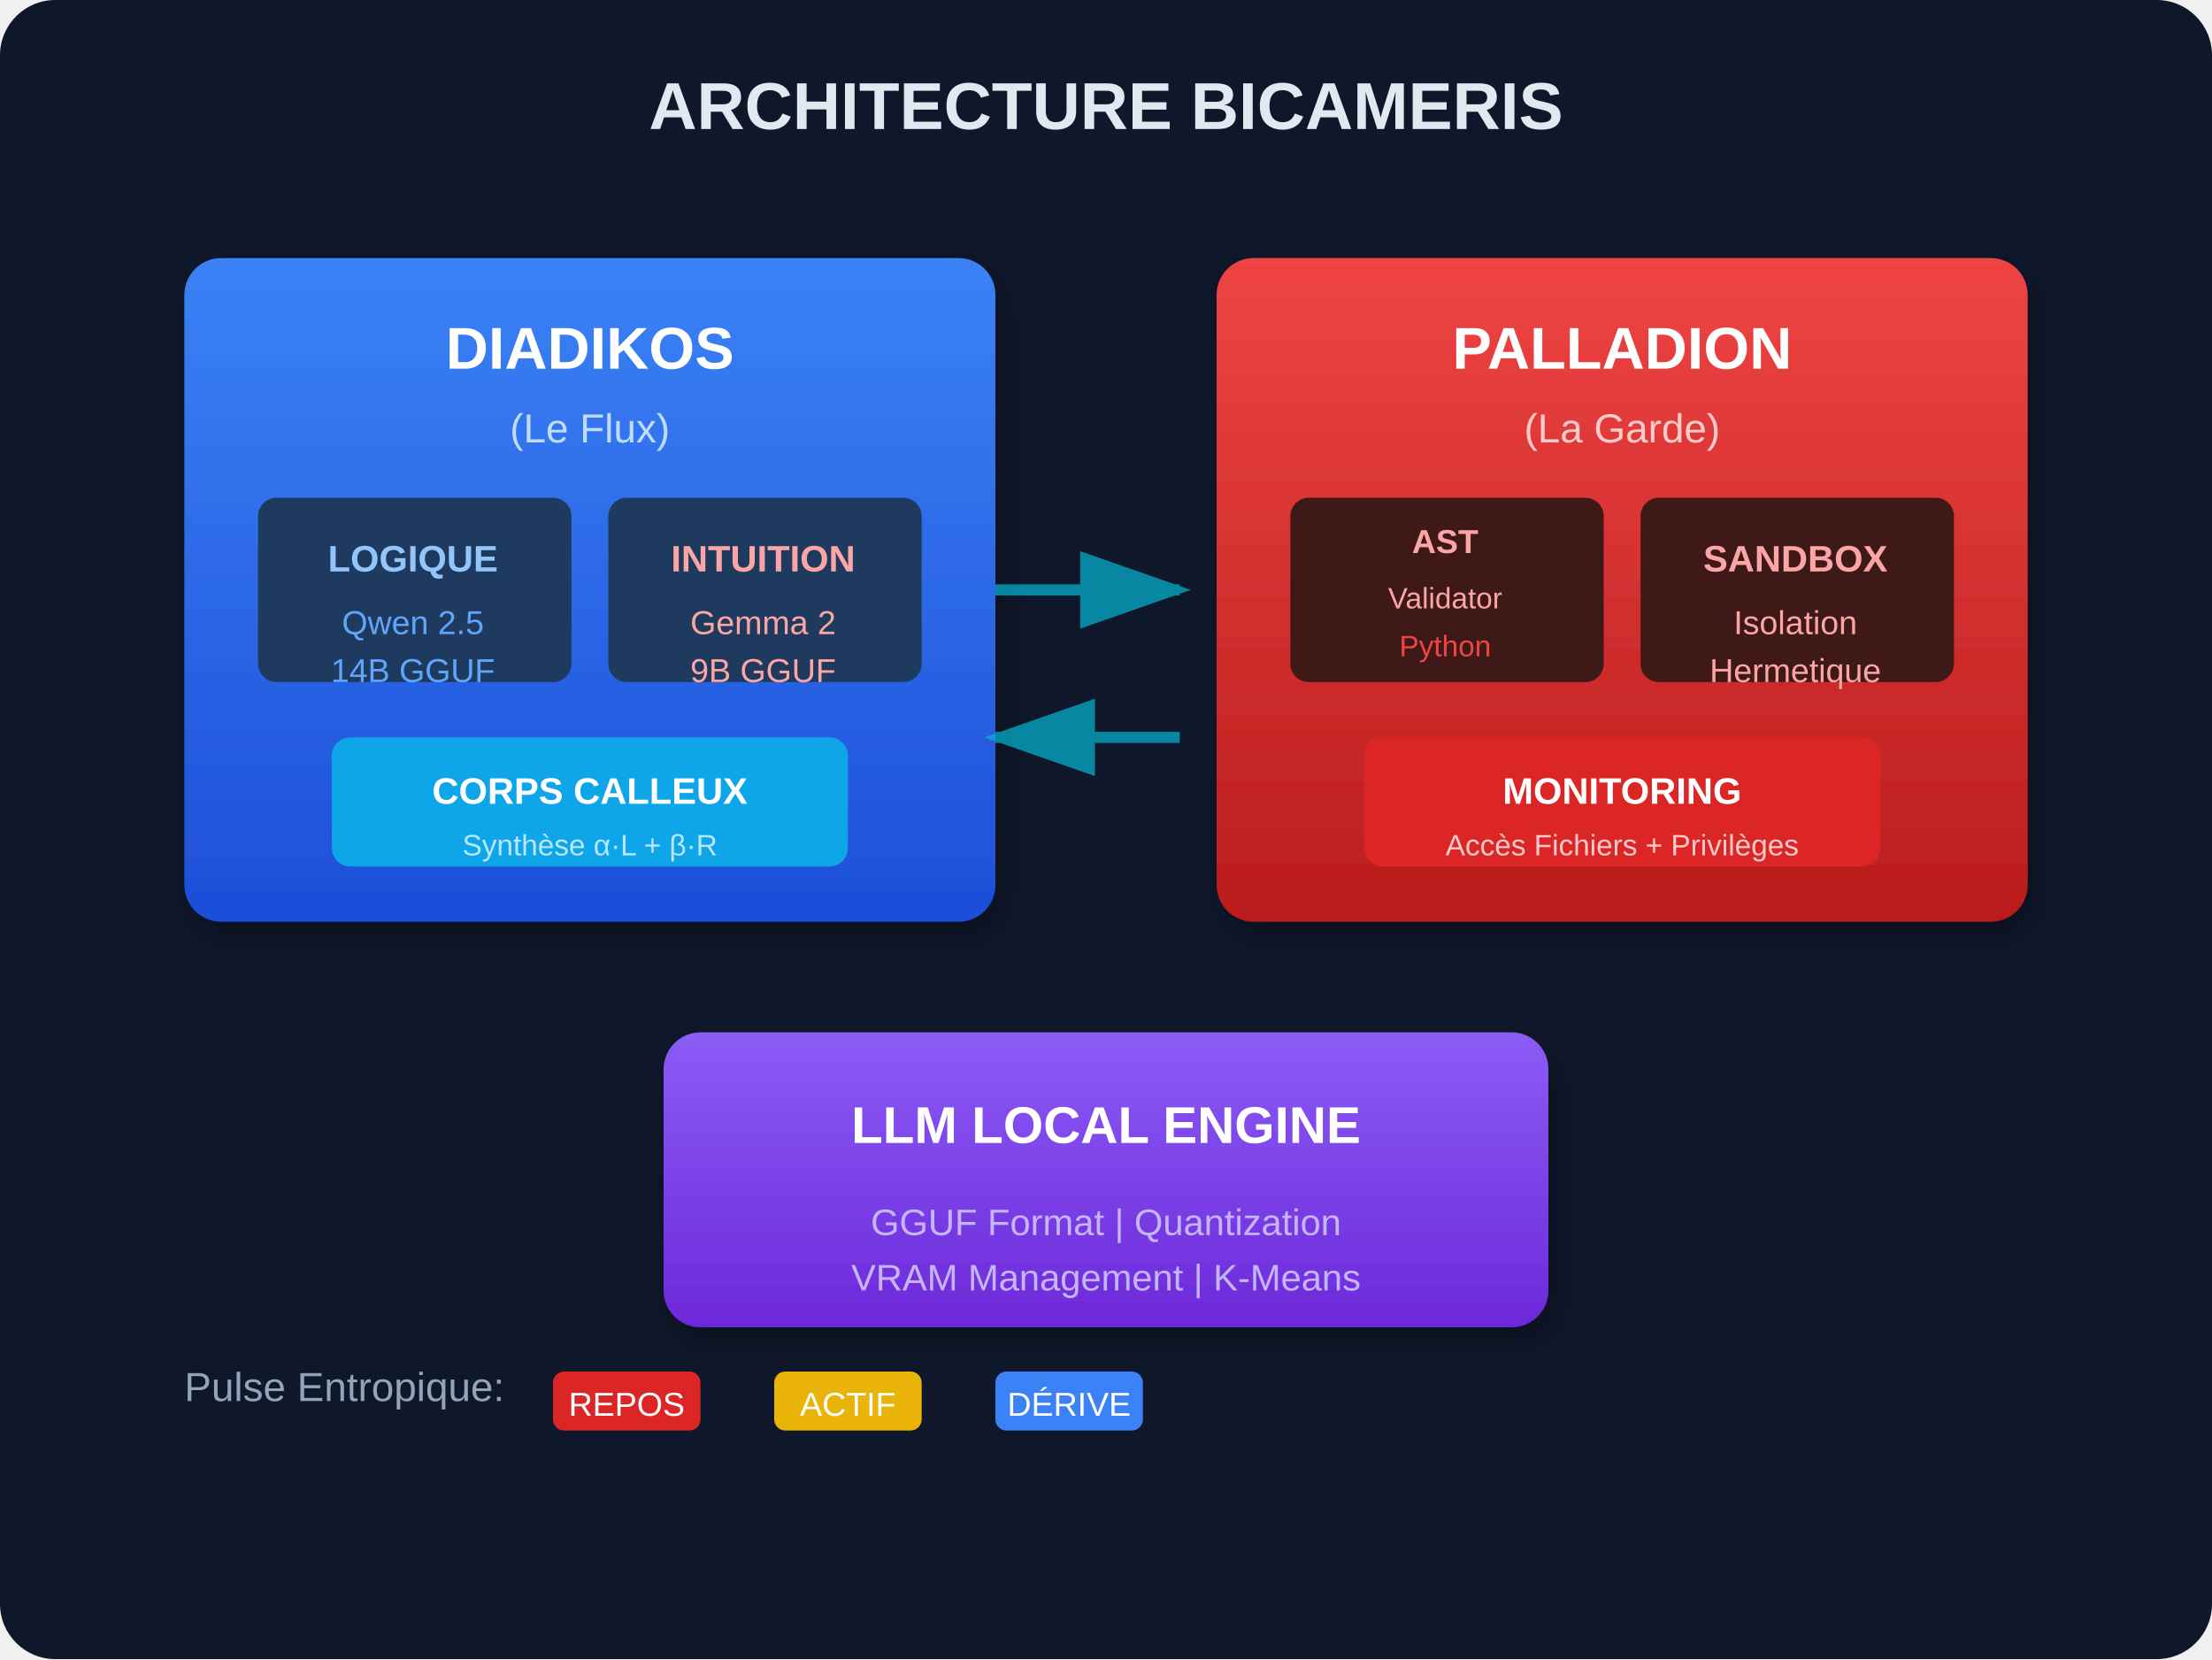
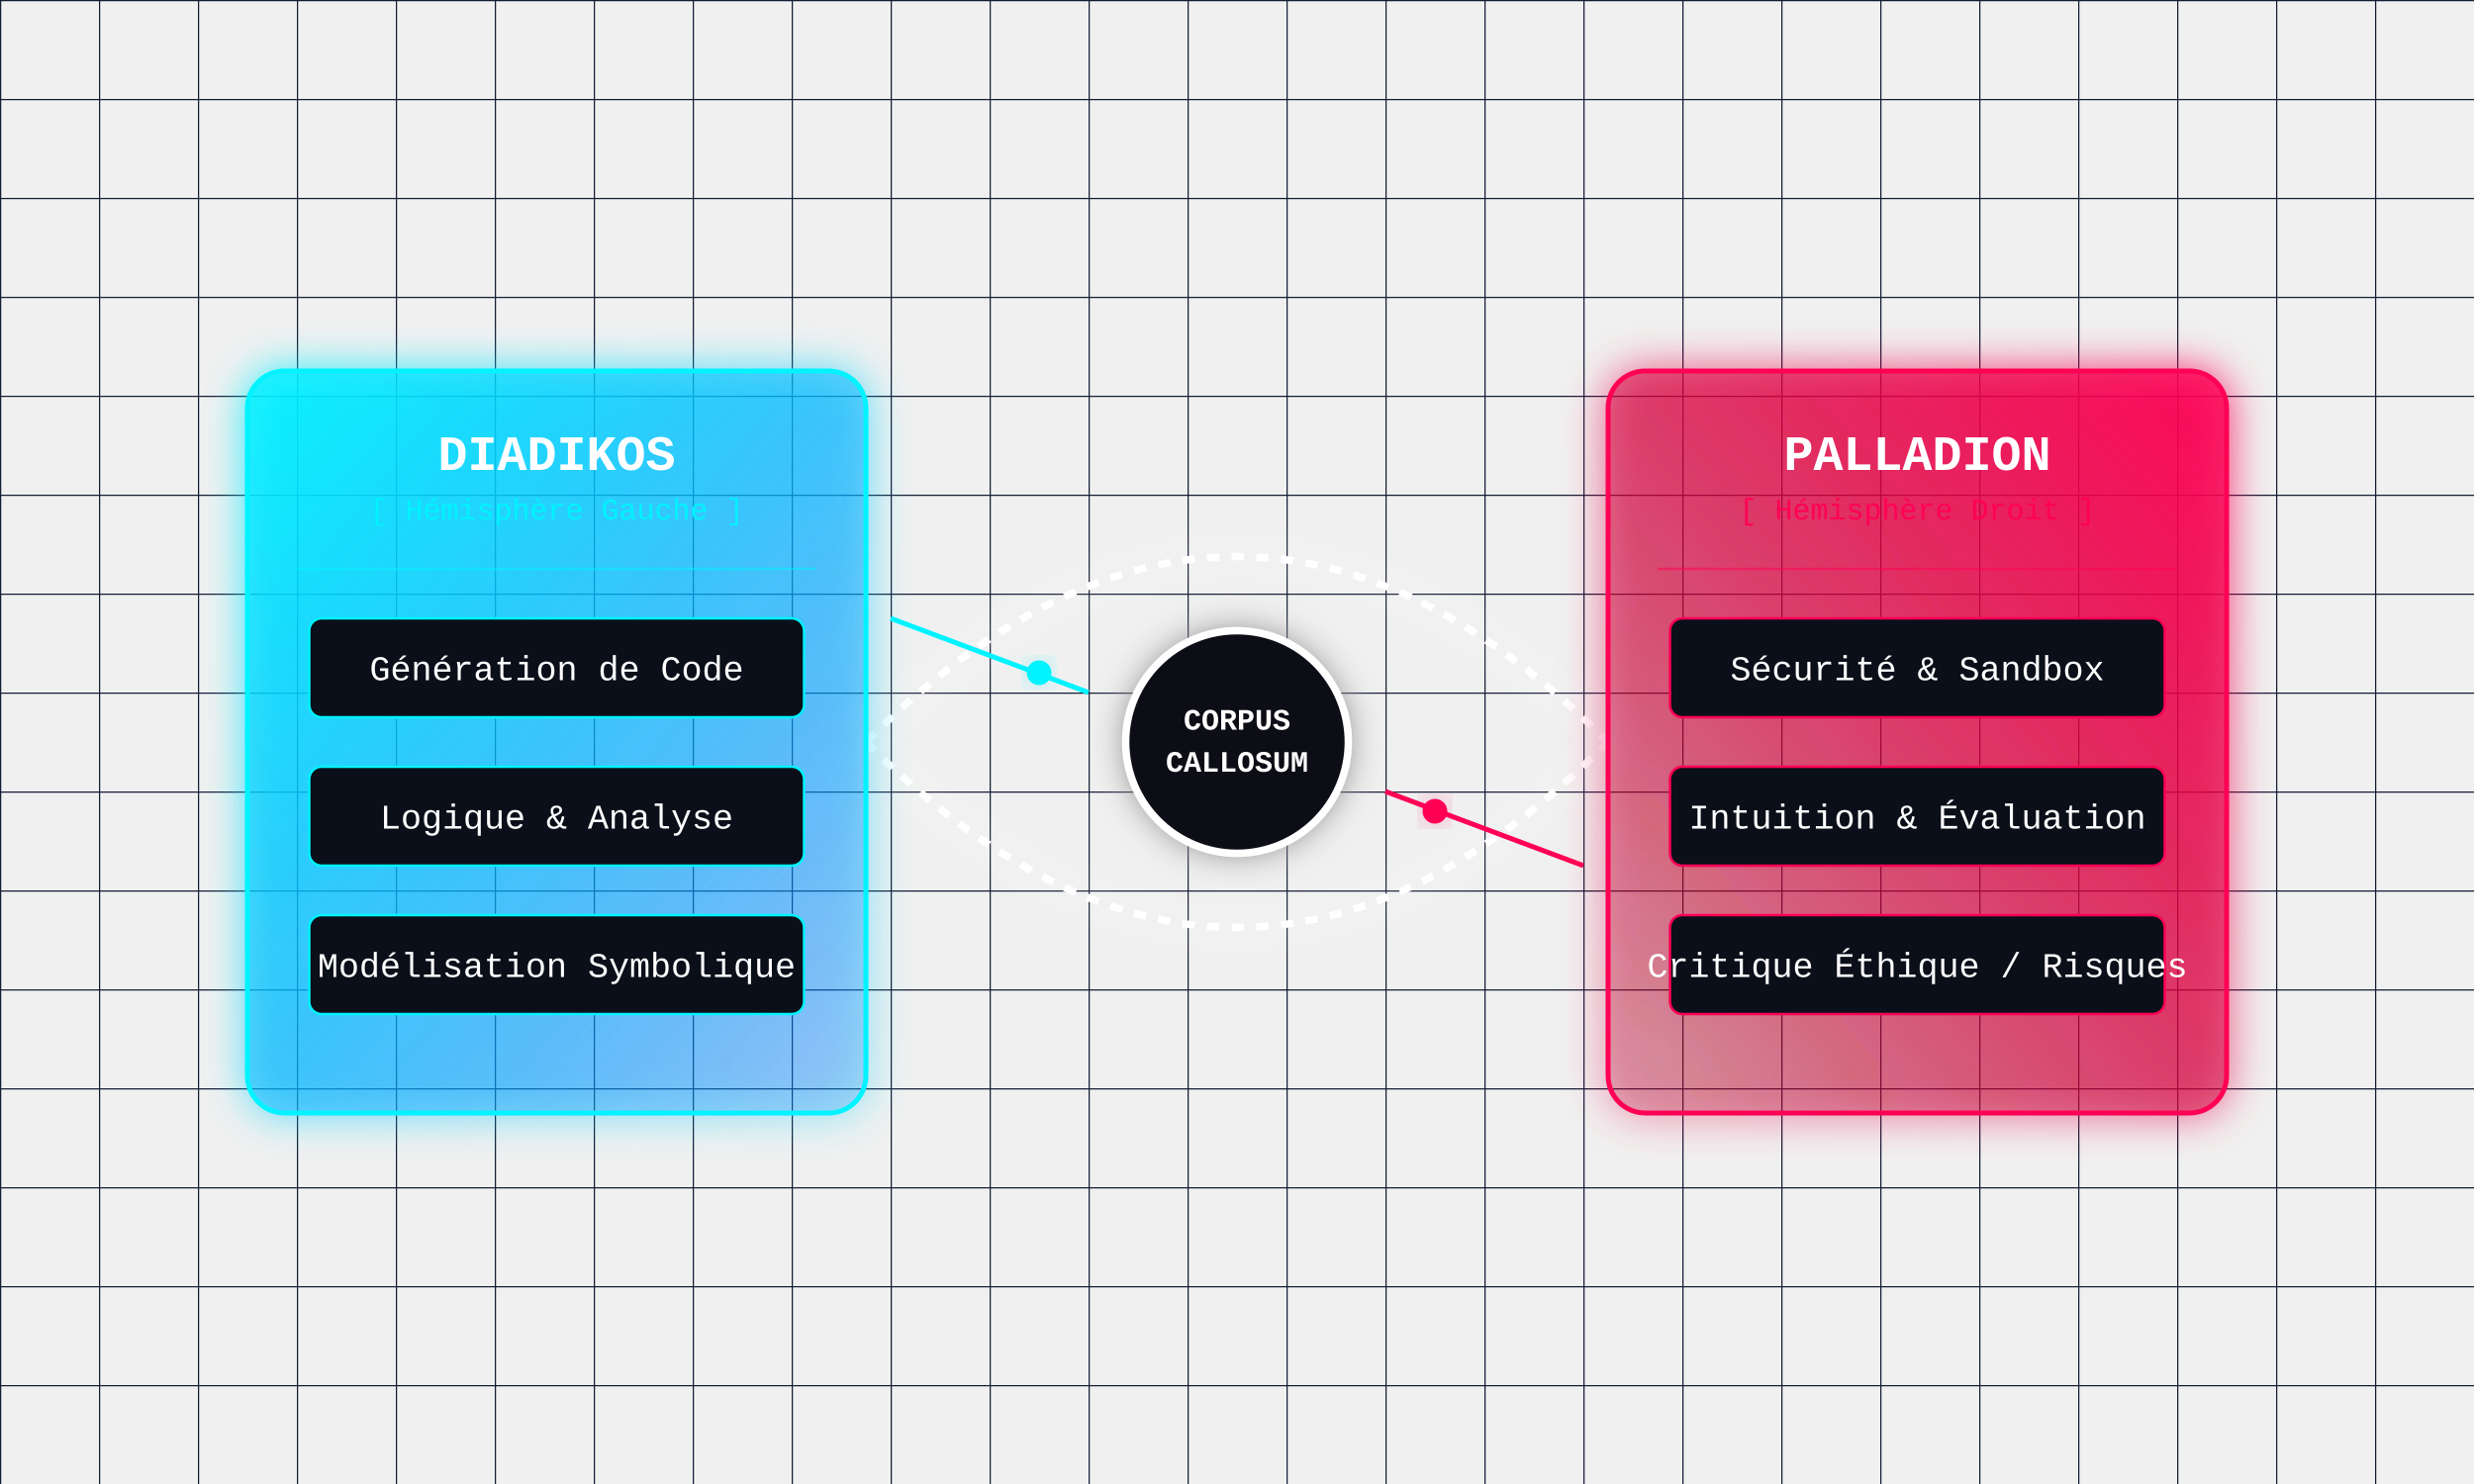
- <svg xmlns="http://www.w3.org/2000/svg" viewBox="0 0 600 450" width="600" height="450">
+ <svg xmlns="http://www.w3.org/2000/svg" viewBox="0 0 1000 600" width="100%" height="100%" style="background:#0b0f19; font-family:'Courier New', monospace;">
  <defs>
-     <linearGradient id="diadikosGrad" x1="0%" y1="0%" x2="0%" y2="100%">
-       <stop offset="0%" style="stop-color:#3b82f6;stop-opacity:1" />
-       <stop offset="100%" style="stop-color:#1d4ed8;stop-opacity:1" />
+     <linearGradient id="cyan-grad" x1="0%" y1="0%" x2="100%" y2="100%">
+       <stop offset="0%" stop-color="#00f3ff" stop-opacity="0.8" />
+       <stop offset="100%" stop-color="#0077ff" stop-opacity="0.2" />
    </linearGradient>
-     <linearGradient id="palladionGrad" x1="0%" y1="0%" x2="0%" y2="100%">
-       <stop offset="0%" style="stop-color:#ef4444;stop-opacity:1" />
-       <stop offset="100%" style="stop-color:#b91c1c;stop-opacity:1" />
+     <linearGradient id="red-grad" x1="100%" y1="0%" x2="0%" y2="100%">
+       <stop offset="0%" stop-color="#ff0055" stop-opacity="0.8" />
+       <stop offset="100%" stop-color="#aa0022" stop-opacity="0.2" />
    </linearGradient>
-     <linearGradient id="coreGrad" x1="0%" y1="0%" x2="0%" y2="100%">
-       <stop offset="0%" style="stop-color:#8b5cf6;stop-opacity:1" />
-       <stop offset="100%" style="stop-color:#6d28d9;stop-opacity:1" />
-     </linearGradient>
-     <filter id="boxShadow">
-       <feDropShadow dx="2" dy="4" stdDeviation="4" flood-opacity="0.3" />
+     <filter id="glow-cyan" x="-20%" y="-20%" width="140%" height="140%">
+       <feGaussianBlur stdDeviation="8" result="blur" />
+       <feMerge>
+         <feMergeNode in="blur" />
+         <feMergeNode in="SourceGraphic" />
+       </feMerge>
+     </filter>
+     <filter id="glow-red" x="-20%" y="-20%" width="140%" height="140%">
+       <feGaussianBlur stdDeviation="8" result="blur" />
+       <feMerge>
+         <feMergeNode in="blur" />
+         <feMergeNode in="SourceGraphic" />
+       </feMerge>
    </filter>
  </defs>
-   <rect width="600" height="450" fill="#0f172a" rx="15" />
-   <text x="300" y="35" text-anchor="middle" fill="#e2e8f0" font-family="Arial, sans-serif" font-size="18" font-weight="bold">ARCHITECTURE BICAMERIS</text>
-   <g transform="translate(50, 70)">
-     <rect width="220" height="180" fill="url(#diadikosGrad)" rx="10" filter="url(#boxShadow)" />
-     <text x="110" y="30" text-anchor="middle" fill="#ffffff" font-family="Arial, sans-serif" font-size="16" font-weight="bold">DIADIKOS</text>
-     <text x="110" y="50" text-anchor="middle" fill="#bfdbfe" font-family="Arial, sans-serif" font-size="11">(Le Flux)</text>
-     <rect x="20" y="65" width="85" height="50" fill="#1e3a5f" rx="5" />
-     <text x="62" y="85" text-anchor="middle" fill="#93c5fd" font-family="Arial, sans-serif" font-size="10" font-weight="bold">LOGIQUE</text>
-     <text x="62" y="102" text-anchor="middle" fill="#60a5fa" font-family="Arial, sans-serif" font-size="9">Qwen 2.5</text>
-     <text x="62" y="115" text-anchor="middle" fill="#60a5fa" font-family="Arial, sans-serif" font-size="9">14B GGUF</text>
-     <rect x="115" y="65" width="85" height="50" fill="#1e3a5f" rx="5" />
-     <text x="157" y="85" text-anchor="middle" fill="#fca5a5" font-family="Arial, sans-serif" font-size="10" font-weight="bold">INTUITION</text>
-     <text x="157" y="102" text-anchor="middle" fill="#fca5a5" font-family="Arial, sans-serif" font-size="9">Gemma 2</text>
-     <text x="157" y="115" text-anchor="middle" fill="#fca5a5" font-family="Arial, sans-serif" font-size="9">9B GGUF</text>
-     <rect x="40" y="130" width="140" height="35" fill="#0ea5e9" rx="5" />
-     <text x="110" y="148" text-anchor="middle" fill="#ffffff" font-family="Arial, sans-serif" font-size="10" font-weight="bold">CORPS CALLEUX</text>
-     <text x="110" y="162" text-anchor="middle" fill="#bae6fd" font-family="Arial, sans-serif" font-size="8">Synthèse α·L + β·R</text>
+   <pattern id="grid" width="40" height="40" patternUnits="userSpaceOnUse">
+     <path d="M 40 0 L 0 0 0 40" fill="none" stroke="#141d36" stroke-width="1" />
+   </pattern>
+   <rect width="100%" height="100%" fill="url(#grid)" />
+   <path d="M 350 300 Q 500 150 650 300" fill="none" stroke="#ffffff" stroke-width="3" stroke-dasharray="5,5" filter="url(#glow-cyan)" />
+   <path d="M 350 300 Q 500 450 650 300" fill="none" stroke="#ffffff" stroke-width="3" stroke-dasharray="5,5" filter="url(#glow-red)" />
+   <circle cx="500" cy="300" r="45" fill="#0b0f19" stroke="#ffffff" stroke-width="3" filter="url(#glow-cyan)" />
+   <text x="500" y="295" fill="#fff" text-anchor="middle" font-size="12" font-weight="bold">CORPUS</text>
+   <text x="500" y="312" fill="#fff" text-anchor="middle" font-size="12" font-weight="bold">CALLOSUM</text>
+   <g transform="translate(100, 150)">
+     <rect width="250" height="300" rx="15" fill="url(#cyan-grad)" stroke="#00f3ff" stroke-width="2" filter="url(#glow-cyan)" />
+     <text x="125" y="40" fill="#ffffff" font-size="20" font-weight="bold" text-anchor="middle">DIADIKOS</text>
+     <text x="125" y="60" fill="#00f3ff" font-size="12" text-anchor="middle">[ Hémisphère Gauche ]</text>
+     <line x1="20" y1="80" x2="230" y2="80" stroke="#00f3ff" stroke-width="1" opacity="0.5" />
+     <rect x="25" y="100" width="200" height="40" rx="5" fill="#0b0f19" stroke="#00f3ff" stroke-width="1" />
+     <text x="125" y="125" fill="#ffffff" font-size="14" text-anchor="middle">Génération de Code</text>
+     <rect x="25" y="160" width="200" height="40" rx="5" fill="#0b0f19" stroke="#00f3ff" stroke-width="1" />
+     <text x="125" y="185" fill="#ffffff" font-size="14" text-anchor="middle">Logique &amp; Analyse</text>
+     <rect x="25" y="220" width="200" height="40" rx="5" fill="#0b0f19" stroke="#00f3ff" stroke-width="1" />
+     <text x="125" y="245" fill="#ffffff" font-size="14" text-anchor="middle">Modélisation Symbolique</text>
  </g>
-   <g transform="translate(330, 70)">
-     <rect width="220" height="180" fill="url(#palladionGrad)" rx="10" filter="url(#boxShadow)" />
-     <text x="110" y="30" text-anchor="middle" fill="#ffffff" font-family="Arial, sans-serif" font-size="16" font-weight="bold">PALLADION</text>
-     <text x="110" y="50" text-anchor="middle" fill="#fecaca" font-family="Arial, sans-serif" font-size="11">(La Garde)</text>
-     <rect x="20" y="65" width="85" height="50" fill="#3f1818" rx="5" />
-     <text x="62" y="80" text-anchor="middle" fill="#fca5a5" font-family="Arial, sans-serif" font-size="9" font-weight="bold">AST</text>
-     <text x="62" y="95" text-anchor="middle" fill="#fca5a5" font-family="Arial, sans-serif" font-size="8">Validator</text>
-     <text x="62" y="108" text-anchor="middle" fill="#ef4444" font-family="Arial, sans-serif" font-size="8">Python</text>
-     <rect x="115" y="65" width="85" height="50" fill="#3f1818" rx="5" />
-     <text x="157" y="85" text-anchor="middle" fill="#fca5a5" font-family="Arial, sans-serif" font-size="10" font-weight="bold">SANDBOX</text>
-     <text x="157" y="102" text-anchor="middle" fill="#fca5a5" font-family="Arial, sans-serif" font-size="9">Isolation</text>
-     <text x="157" y="115" text-anchor="middle" fill="#fca5a5" font-family="Arial, sans-serif" font-size="9">Hermetique</text>
-     <rect x="40" y="130" width="140" height="35" fill="#dc2626" rx="5" />
-     <text x="110" y="148" text-anchor="middle" fill="#ffffff" font-family="Arial, sans-serif" font-size="10" font-weight="bold">MONITORING</text>
-     <text x="110" y="162" text-anchor="middle" fill="#fecaca" font-family="Arial, sans-serif" font-size="8">Accès Fichiers + Privilèges</text>
+   <g transform="translate(650, 150)">
+     <rect width="250" height="300" rx="15" fill="url(#red-grad)" stroke="#ff0055" stroke-width="2" filter="url(#glow-red)" />
+     <text x="125" y="40" fill="#ffffff" font-size="20" font-weight="bold" text-anchor="middle">PALLADION</text>
+     <text x="125" y="60" fill="#ff0055" font-size="12" text-anchor="middle">[ Hémisphère Droit ]</text>
+     <line x1="20" y1="80" x2="230" y2="80" stroke="#ff0055" stroke-width="1" opacity="0.5" />
+     <rect x="25" y="100" width="200" height="40" rx="5" fill="#0b0f19" stroke="#ff0055" stroke-width="1" />
+     <text x="125" y="125" fill="#ffffff" font-size="14" text-anchor="middle">Sécurité &amp; Sandbox</text>
+     <rect x="25" y="160" width="200" height="40" rx="5" fill="#0b0f19" stroke="#ff0055" stroke-width="1" />
+     <text x="125" y="185" fill="#ffffff" font-size="14" text-anchor="middle">Intuition &amp; Évaluation</text>
+     <rect x="25" y="220" width="200" height="40" rx="5" fill="#0b0f19" stroke="#ff0055" stroke-width="1" />
+     <text x="125" y="245" fill="#ffffff" font-size="14" text-anchor="middle">Critique Éthique / Risques</text>
  </g>
-   <g stroke="#06b6d4" stroke-width="3" fill="none" opacity="0.7">
-     <path d="M 270 160 L 320 160" marker-end="url(#arrowhead)" />
-     <path d="M 320 200 L 270 200" marker-end="url(#arrowhead)" />
-   </g>
-   <defs>
-     <marker id="arrowhead" markerWidth="10" markerHeight="7" refX="9" refY="3.5" orient="auto">
-       <polygon points="0 0, 10 3.5, 0 7" fill="#06b6d4" />
-     </marker>
-   </defs>
-   <g transform="translate(180, 280)">
-     <rect width="240" height="80" fill="url(#coreGrad)" rx="10" filter="url(#boxShadow)" />
-     <text x="120" y="30" text-anchor="middle" fill="#ffffff" font-family="Arial, sans-serif" font-size="14" font-weight="bold">LLM LOCAL ENGINE</text>
-     <text x="120" y="55" text-anchor="middle" fill="#c4b5fd" font-family="Arial, sans-serif" font-size="10">GGUF Format | Quantization</text>
-     <text x="120" y="70" text-anchor="middle" fill="#c4b5fd" font-family="Arial, sans-serif" font-size="10">VRAM Management | K-Means</text>
-   </g>
-   <g transform="translate(50, 380)">
-     <text x="0" y="0" fill="#94a3b8" font-family="Arial, sans-serif" font-size="11">Pulse Entropique:</text>
-     <rect x="100" y="-8" width="40" height="16" fill="#dc2626" rx="3" />
-     <text x="120" y="4" text-anchor="middle" fill="#ffffff" font-family="Arial, sans-serif" font-size="9">REPOS</text>
-     <rect x="160" y="-8" width="40" height="16" fill="#eab308" rx="3" />
-     <text x="180" y="4" text-anchor="middle" fill="#ffffff" font-family="Arial, sans-serif" font-size="9">ACTIF</text>
-     <rect x="220" y="-8" width="40" height="16" fill="#3b82f6" rx="3" />
-     <text x="240" y="4" text-anchor="middle" fill="#ffffff" font-family="Arial, sans-serif" font-size="9">DÉRIVE</text>
-   </g>
+   <path d="M 360 250 L 440 280" stroke="#00f3ff" stroke-width="2" marker-end="url(#arrow)" />
+   <path d="M 640 350 L 560 320" stroke="#ff0055" stroke-width="2" marker-end="url(#arrow)" />
+   <circle cx="420" cy="272" r="5" fill="#00f3ff" filter="url(#glow-cyan)" />
+   <circle cx="580" cy="328" r="5" fill="#ff0055" filter="url(#glow-red)" />
</svg>
